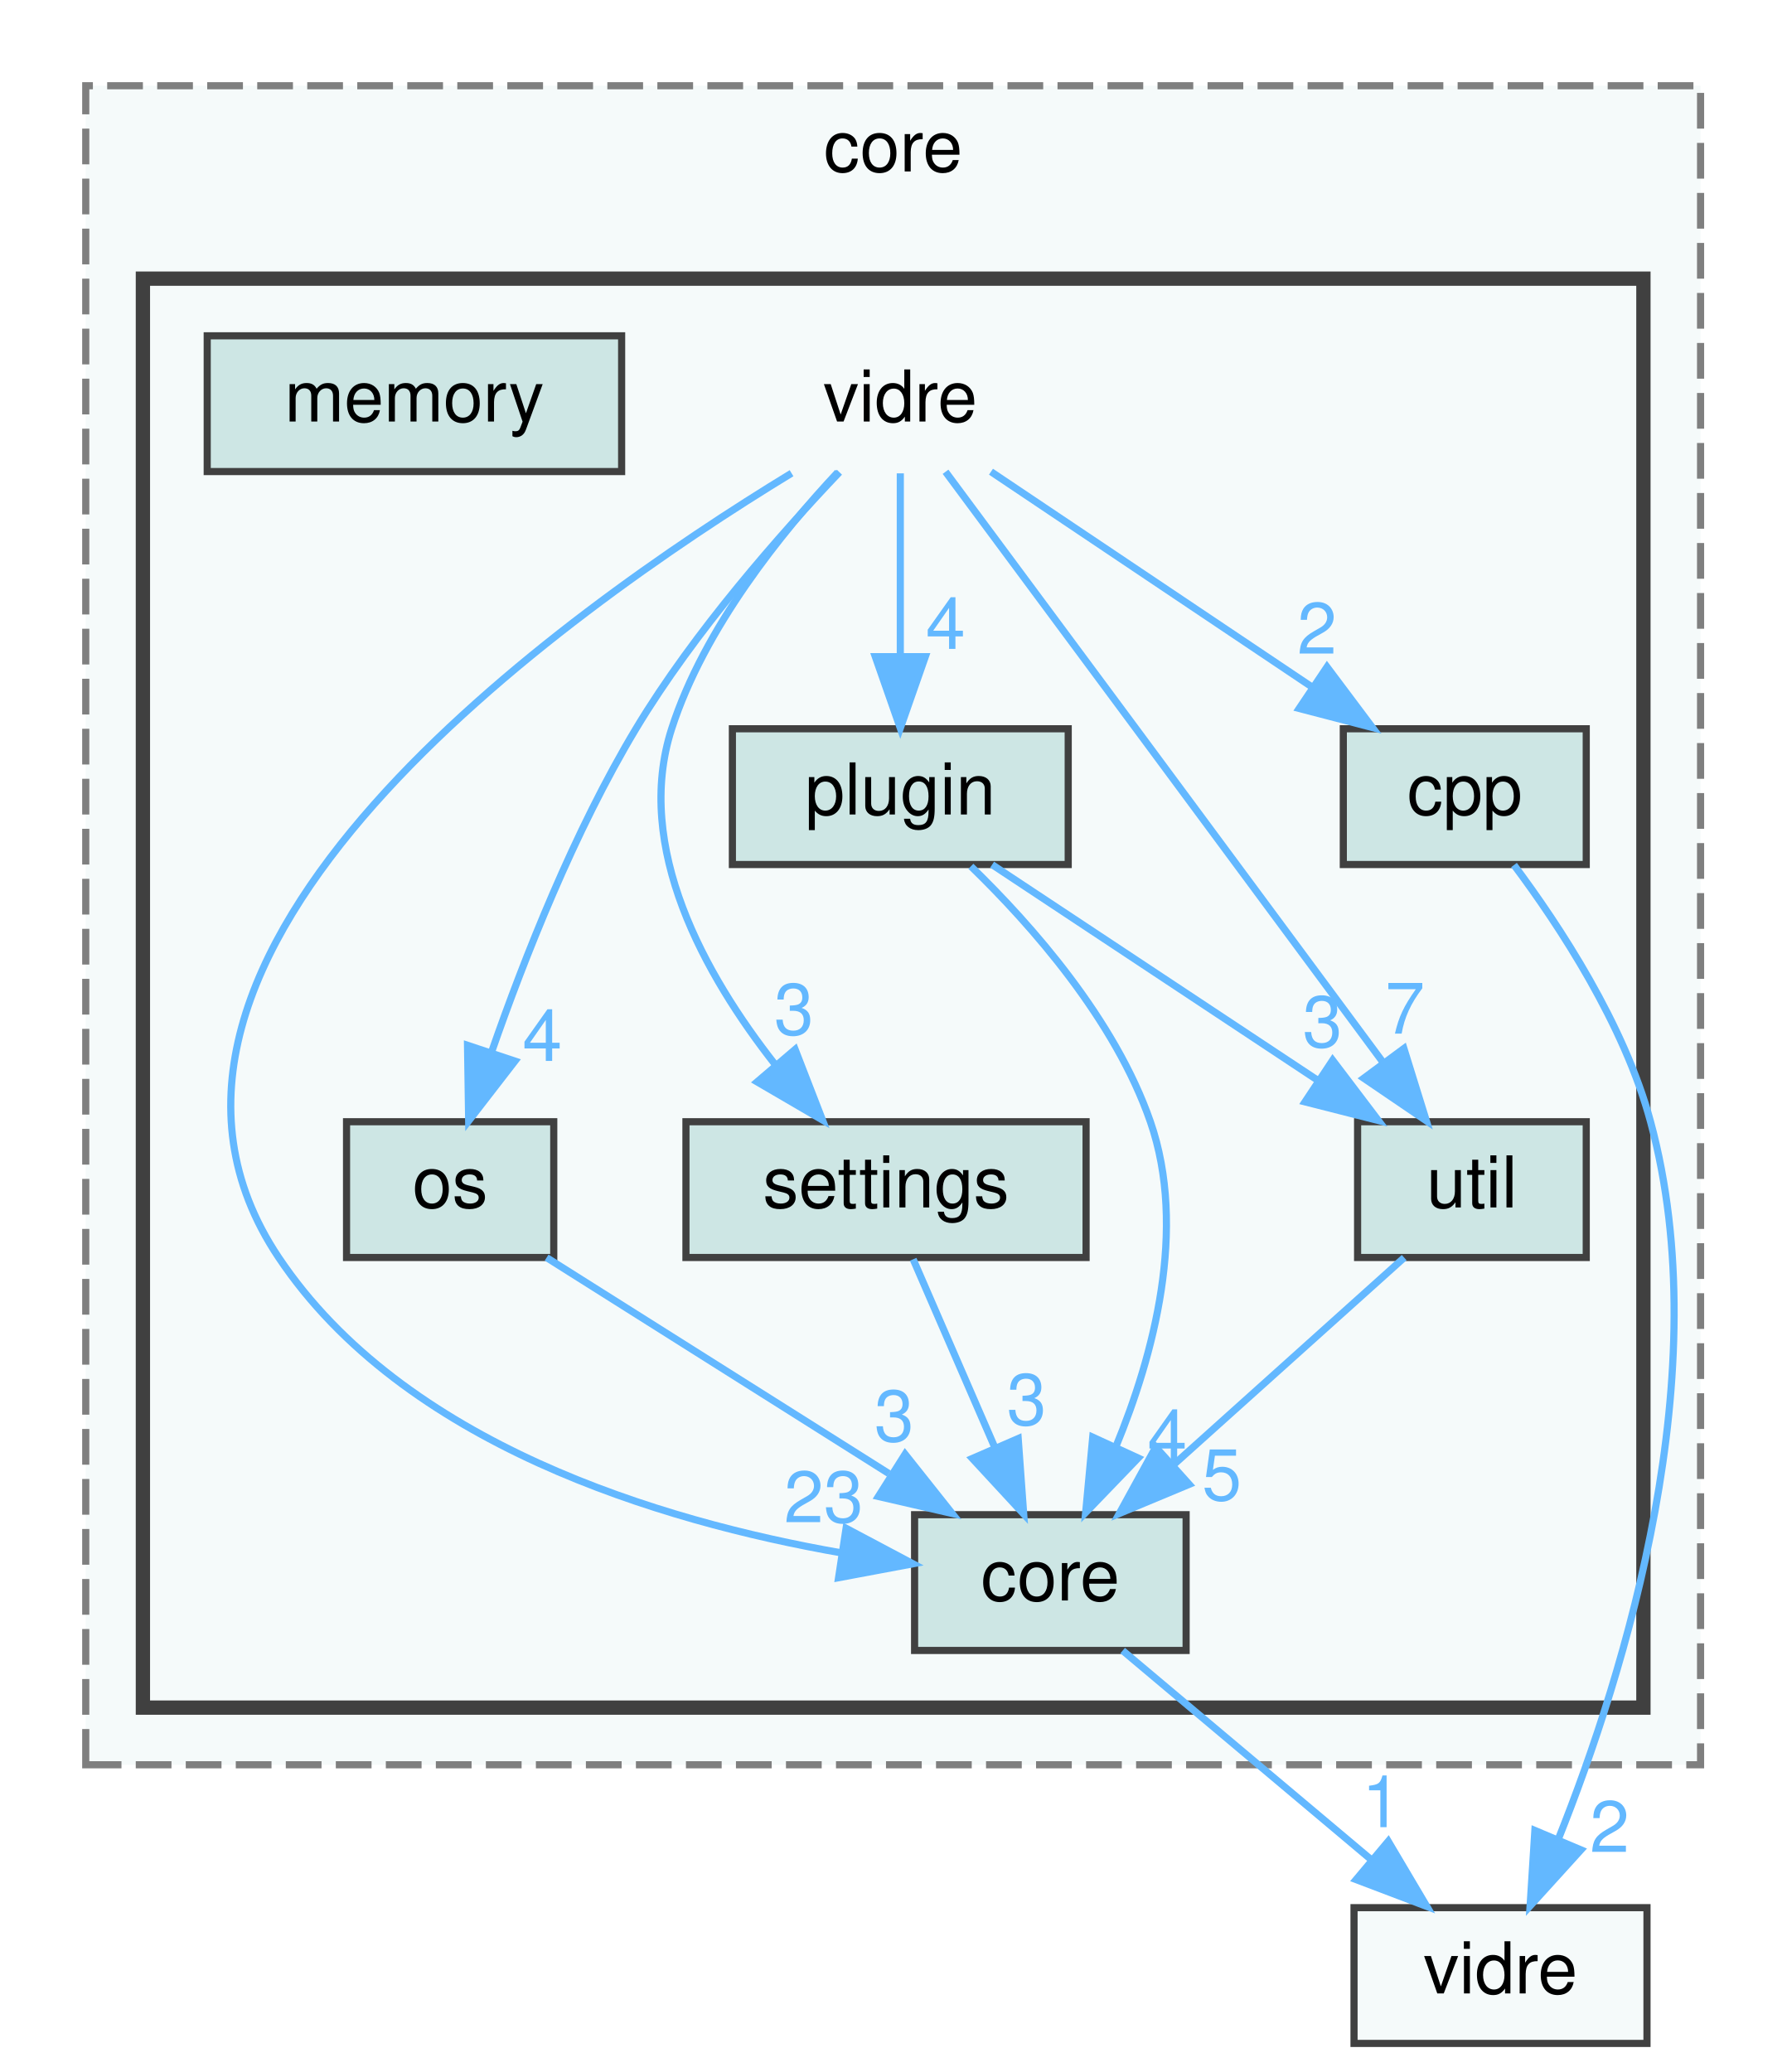
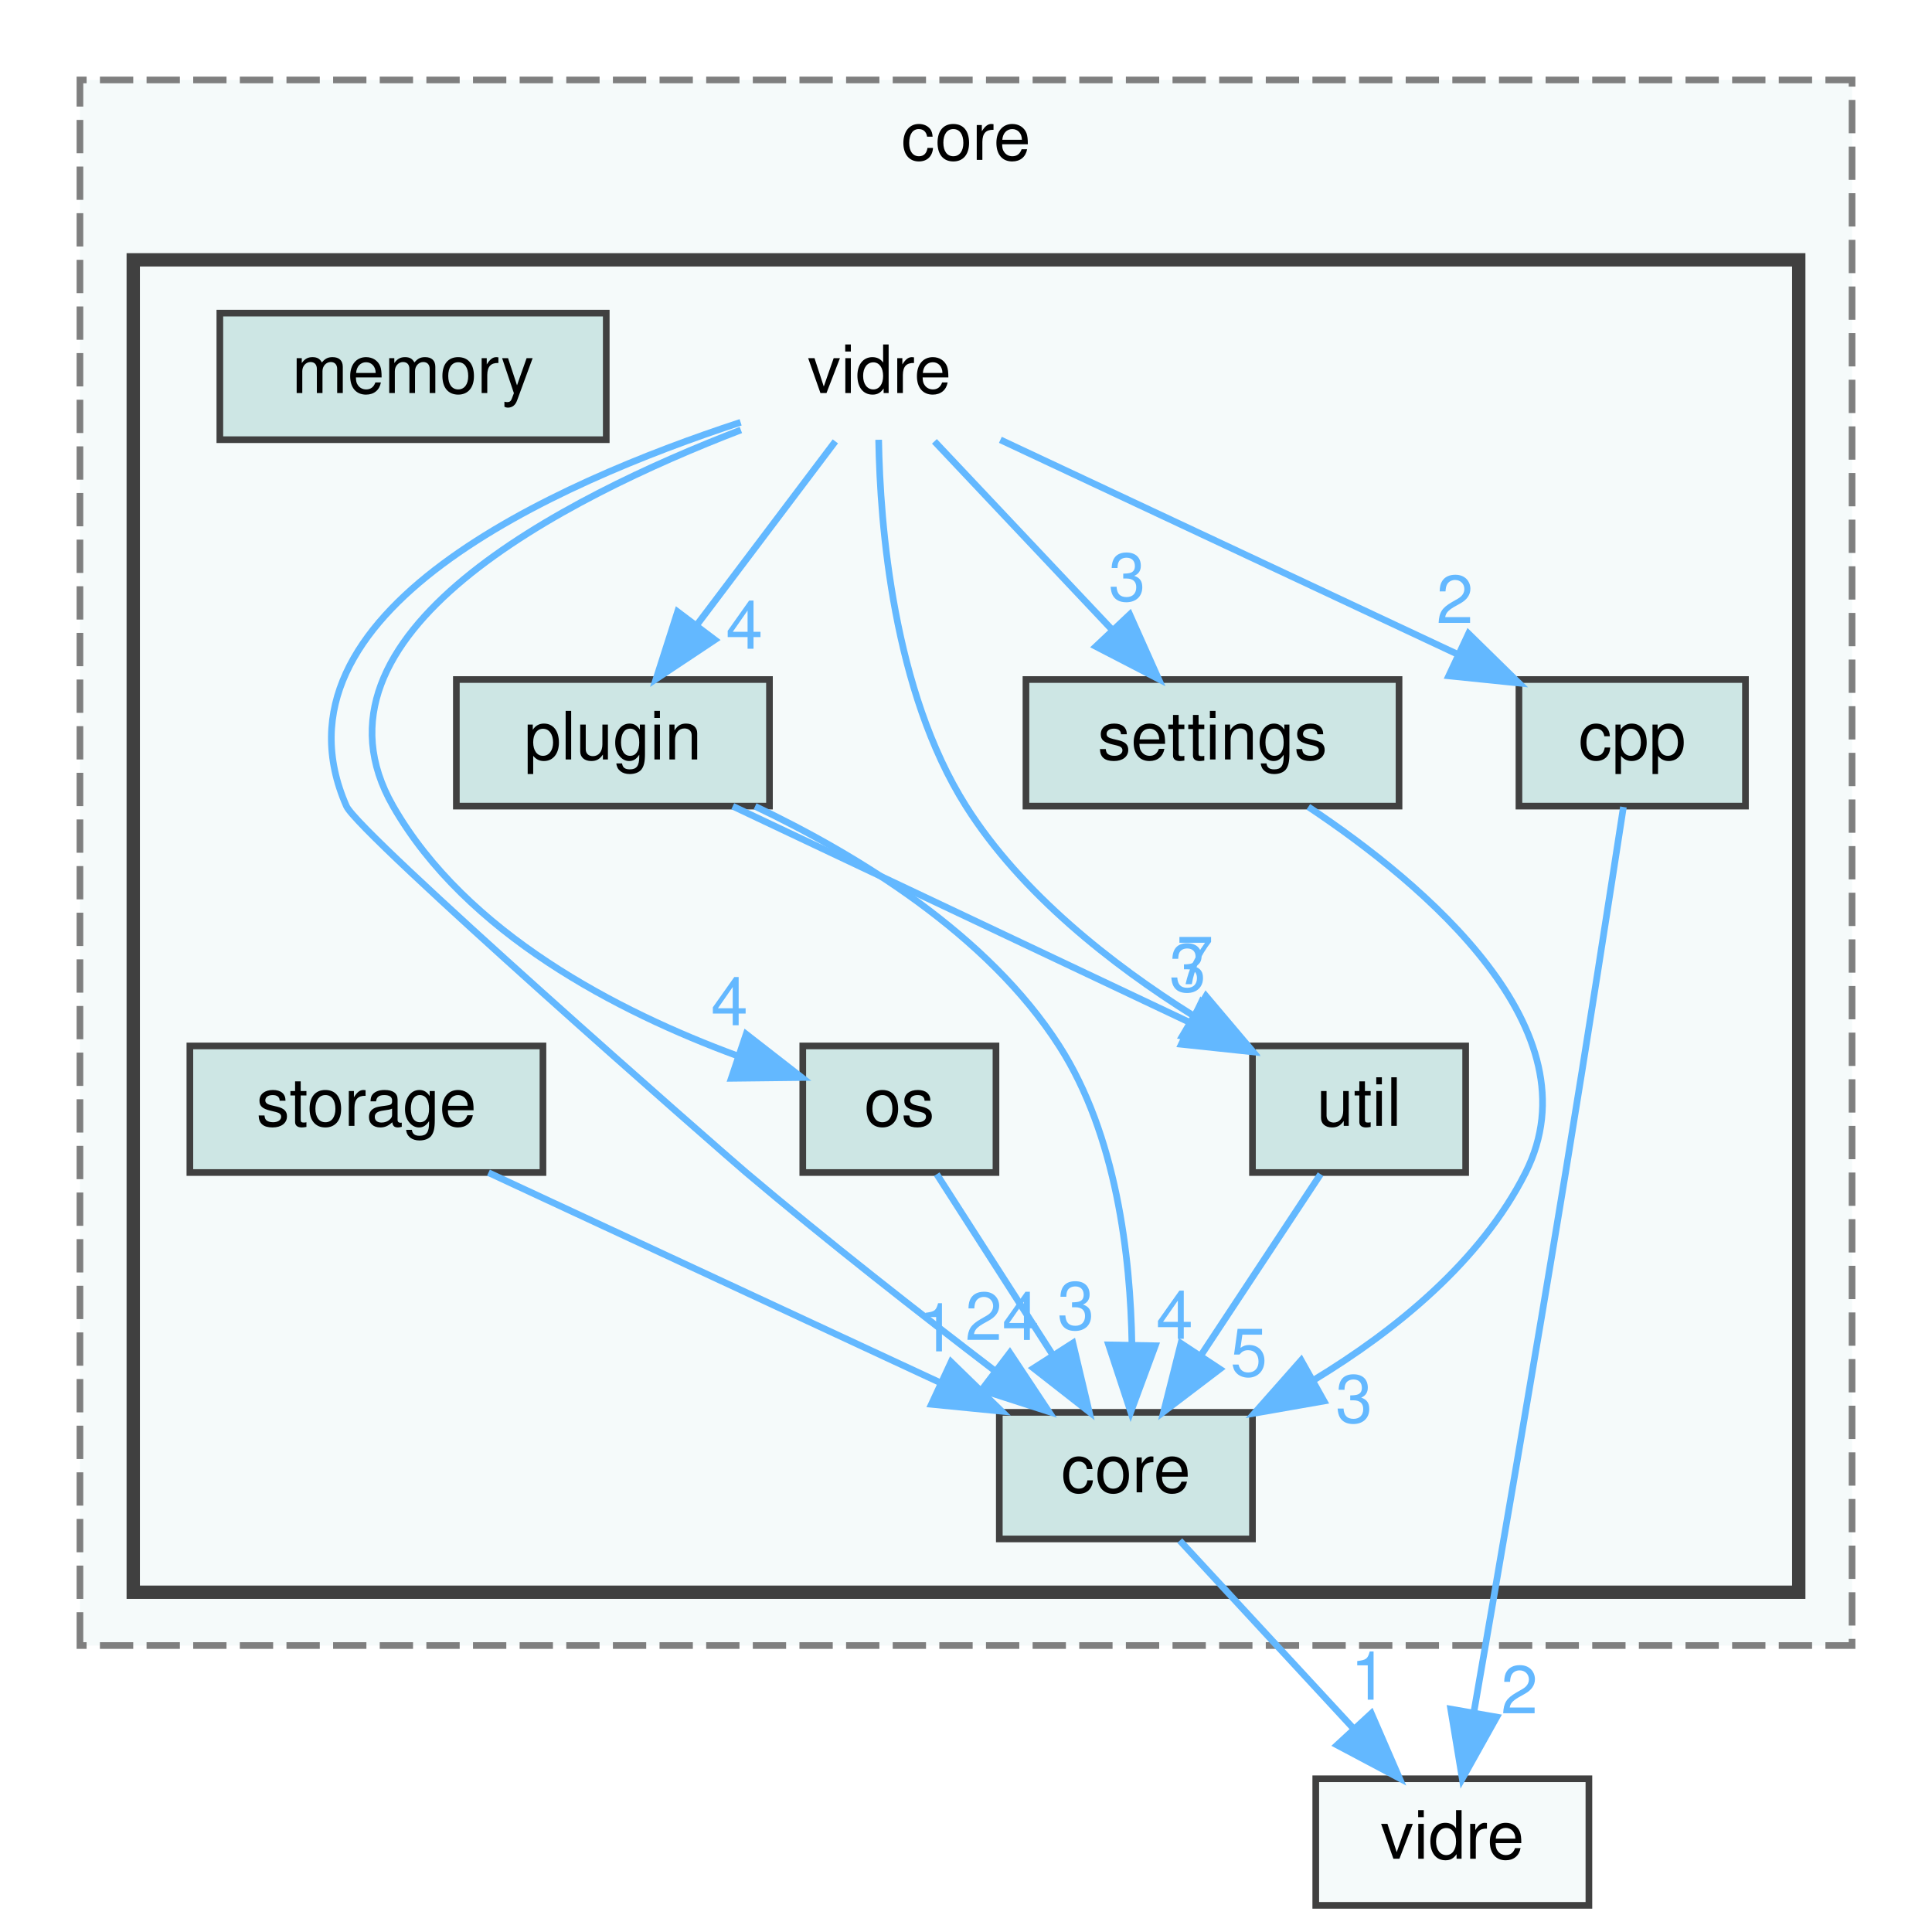
- <svg xmlns="http://www.w3.org/2000/svg" xmlns:xlink="http://www.w3.org/1999/xlink" width="250pt" height="290pt" viewBox="0.00 0.00 250.00 290.00">
+ <svg xmlns="http://www.w3.org/2000/svg" xmlns:xlink="http://www.w3.org/1999/xlink" width="290pt" height="290pt" viewBox="0.00 0.00 290.00 290.00">
  <g id="graph0" class="graph" transform="scale(1 1) rotate(0) translate(4 286)">
    <g id="clust1" class="cluster">
      <g id="a_clust1">
        <a xlink:href="dir_4ccdb3f39e2a0cb7737b4252176ba716.html" target="_top" xlink:title="core">
-           <polygon fill="#f5fafa" stroke="#7f7f7f" stroke-dasharray="5,2" points="8,-39 8,-274 234,-274 234,-39 8,-39" />
-           <text text-anchor="middle" x="121" y="-262" font-family="Helvetica,sans-Serif" font-size="10.00">core</text>
+           <polygon fill="#f5fafa" stroke="#7f7f7f" stroke-dasharray="5,2" points="8,-39 8,-274 274,-274 274,-39 8,-39" />
+           <text text-anchor="middle" x="141" y="-262" font-family="Helvetica,sans-Serif" font-size="10.00">core</text>
        </a>
      </g>
    </g>
    <g id="clust2" class="cluster">
      <g id="a_clust2">
        <a xlink:href="dir_abfbd75b8d5d8fa64115dd5dc04364b4.html" target="_top">
-           <polygon fill="#f5fafa" stroke="#404040" stroke-width="2" points="16,-47 16,-247 226,-247 226,-47 16,-47" />
+           <polygon fill="#f5fafa" stroke="#404040" stroke-width="2" points="16,-47 16,-247 266,-247 266,-47 16,-47" />
        </a>
      </g>
    </g>
    <g id="node1" class="node">
-       <text text-anchor="middle" x="122" y="-227" font-family="Helvetica,sans-Serif" font-size="10.00">vidre</text>
+       <text text-anchor="middle" x="128" y="-227" font-family="Helvetica,sans-Serif" font-size="10.00">vidre</text>
    </g>
    <g id="node2" class="node">
      <g id="a_node2">
        <a xlink:href="dir_8e370ab9a26a8af5049bcb3d6d409da2.html" target="_top" xlink:title="core">
-           <polygon fill="#cde6e4" stroke="#404040" points="162,-74 124,-74 124,-55 162,-55 162,-74" />
-           <text text-anchor="middle" x="143" y="-62" font-family="Helvetica,sans-Serif" font-size="10.00">core</text>
+           <polygon fill="#cde6e4" stroke="#404040" points="184,-74 146,-74 146,-55 184,-55 184,-74" />
+           <text text-anchor="middle" x="165" y="-62" font-family="Helvetica,sans-Serif" font-size="10.00">core</text>
        </a>
      </g>
    </g>
    <g id="edge5" class="edge">
      <g id="a_edge5">
-         <a xlink:href="dir_000035_000007.html" target="_top">
-           <path fill="none" stroke="#63b8ff" d="M106.78,-219.77C74.99,-200.4 6.74,-152.2 35,-110 52.45,-83.93 88.25,-73.12 113.84,-68.64" />
-           <polygon fill="#63b8ff" stroke="#63b8ff" points="114.41,-72.1 123.77,-67.13 113.36,-65.18 114.41,-72.1" />
+         <a xlink:href="dir_000039_000008.html" target="_top">
+           <path fill="none" stroke="#63b8ff" d="M107.17,-222.61C79.42,-213.52 35.22,-194.05 48,-165 49.82,-160.86 104.55,-112.92 108,-110 120.1,-99.76 134.13,-88.8 145.24,-80.31" />
+           <polygon fill="#63b8ff" stroke="#63b8ff" points="147.58,-82.93 153.43,-74.11 143.35,-77.36 147.58,-82.93" />
        </a>
      </g>
      <g id="a_edge5-headlabel">
-         <a xlink:href="dir_000035_000007.html" target="_top" xlink:title="23">
-           <text text-anchor="middle" x="111.28" y="-72.95" font-family="Helvetica,sans-Serif" font-size="10.00" fill="#63b8ff">23</text>
+         <a xlink:href="dir_000039_000008.html" target="_top" xlink:title="24">
+           <text text-anchor="middle" x="146.43" y="-84.87" font-family="Helvetica,sans-Serif" font-size="10.00" fill="#63b8ff">24</text>
        </a>
      </g>
    </g>
    <g id="node3" class="node">
      <g id="a_node3">
        <a xlink:href="dir_6c782e0536217d17fec28f124626a8f3.html" target="_top" xlink:title="cpp">
-           <polygon fill="#cde6e4" stroke="#404040" points="218,-184 184,-184 184,-165 218,-165 218,-184" />
-           <text text-anchor="middle" x="201" y="-172" font-family="Helvetica,sans-Serif" font-size="10.00">cpp</text>
+           <polygon fill="#cde6e4" stroke="#404040" points="258,-184 224,-184 224,-165 258,-165 258,-184" />
+           <text text-anchor="middle" x="241" y="-172" font-family="Helvetica,sans-Serif" font-size="10.00">cpp</text>
        </a>
      </g>
    </g>
    <g id="edge4" class="edge">
      <g id="a_edge4">
-         <a xlink:href="dir_000035_000008.html" target="_top">
-           <path fill="none" stroke="#63b8ff" d="M134.69,-219.98C146.83,-211.84 165.36,-199.41 179.75,-189.76" />
-           <polygon fill="#63b8ff" stroke="#63b8ff" points="181.72,-192.65 188.08,-184.17 177.82,-186.84 181.72,-192.65" />
+         <a xlink:href="dir_000039_000009.html" target="_top">
+           <path fill="none" stroke="#63b8ff" d="M146.16,-219.98C164.68,-211.29 193.63,-197.72 214.67,-187.85" />
+           <polygon fill="#63b8ff" stroke="#63b8ff" points="216.43,-190.89 224,-183.47 213.46,-184.55 216.43,-190.89" />
        </a>
      </g>
      <g id="a_edge4-headlabel">
-         <a xlink:href="dir_000035_000008.html" target="_top" xlink:title="2">
-           <text text-anchor="middle" x="180.32" y="-194.51" font-family="Helvetica,sans-Serif" font-size="10.00" fill="#63b8ff">2</text>
+         <a xlink:href="dir_000039_000009.html" target="_top" xlink:title="2">
+           <text text-anchor="middle" x="214.38" y="-192.49" font-family="Helvetica,sans-Serif" font-size="10.00" fill="#63b8ff">2</text>
        </a>
      </g>
    </g>
    <g id="node5" class="node">
      <g id="a_node5">
        <a xlink:href="dir_a7925f9e5d918c39e014db8ed7a835ab.html" target="_top" xlink:title="os">
-           <polygon fill="#cde6e4" stroke="#404040" points="73.5,-129 44.5,-129 44.5,-110 73.5,-110 73.5,-129" />
-           <text text-anchor="middle" x="59" y="-117" font-family="Helvetica,sans-Serif" font-size="10.00">os</text>
+           <polygon fill="#cde6e4" stroke="#404040" points="145.5,-129 116.5,-129 116.5,-110 145.5,-110 145.5,-129" />
+           <text text-anchor="middle" x="131" y="-117" font-family="Helvetica,sans-Serif" font-size="10.00">os</text>
        </a>
      </g>
    </g>
    <g id="edge6" class="edge">
      <g id="a_edge6">
-         <a xlink:href="dir_000035_000024.html" target="_top">
-           <path fill="none" stroke="#63b8ff" d="M113.48,-219.91C105.35,-211.37 93.18,-197.61 85,-184 76.37,-169.64 69.38,-151.9 64.82,-138.82" />
-           <polygon fill="#63b8ff" stroke="#63b8ff" points="68.07,-137.49 61.59,-129.11 61.43,-139.7 68.07,-137.49" />
+         <a xlink:href="dir_000039_000025.html" target="_top">
+           <path fill="none" stroke="#63b8ff" d="M107.21,-221.46C80.77,-211.28 40.21,-190.79 55,-165 66,-145.82 88.82,-134.11 106.6,-127.55" />
+           <polygon fill="#63b8ff" stroke="#63b8ff" points="108,-130.77 116.36,-124.26 105.77,-124.14 108,-130.77" />
        </a>
      </g>
      <g id="a_edge6-headlabel">
-         <a xlink:href="dir_000035_000024.html" target="_top" xlink:title="4">
-           <text text-anchor="middle" x="71.9" y="-137.51" font-family="Helvetica,sans-Serif" font-size="10.00" fill="#63b8ff">4</text>
+         <a xlink:href="dir_000039_000025.html" target="_top" xlink:title="4">
+           <text text-anchor="middle" x="105.5" y="-132.11" font-family="Helvetica,sans-Serif" font-size="10.00" fill="#63b8ff">4</text>
        </a>
      </g>
    </g>
    <g id="node6" class="node">
      <g id="a_node6">
        <a xlink:href="dir_3eff881f0c3c450464bad0d99963a35a.html" target="_top" xlink:title="plugin">
-           <polygon fill="#cde6e4" stroke="#404040" points="145.5,-184 98.5,-184 98.5,-165 145.5,-165 145.5,-184" />
-           <text text-anchor="middle" x="122" y="-172" font-family="Helvetica,sans-Serif" font-size="10.00">plugin</text>
+           <polygon fill="#cde6e4" stroke="#404040" points="111.5,-184 64.5,-184 64.5,-165 111.5,-165 111.5,-184" />
+           <text text-anchor="middle" x="88" y="-172" font-family="Helvetica,sans-Serif" font-size="10.00">plugin</text>
        </a>
      </g>
    </g>
    <g id="edge1" class="edge">
      <g id="a_edge1">
-         <a xlink:href="dir_000035_000026.html" target="_top">
-           <path fill="none" stroke="#63b8ff" d="M122,-219.75C122,-212.8 122,-202.85 122,-194.13" />
-           <polygon fill="#63b8ff" stroke="#63b8ff" points="125.5,-194.09 122,-184.09 118.5,-194.09 125.5,-194.09" />
+         <a xlink:href="dir_000039_000027.html" target="_top">
+           <path fill="none" stroke="#63b8ff" d="M121.39,-219.75C115.74,-212.26 107.46,-201.28 100.55,-192.13" />
+           <polygon fill="#63b8ff" stroke="#63b8ff" points="103.3,-189.96 94.48,-184.09 97.71,-194.18 103.3,-189.96" />
        </a>
      </g>
      <g id="a_edge1-headlabel">
-         <a xlink:href="dir_000035_000026.html" target="_top" xlink:title="4">
-           <text text-anchor="middle" x="128.34" y="-195.18" font-family="Helvetica,sans-Serif" font-size="10.00" fill="#63b8ff">4</text>
+         <a xlink:href="dir_000039_000027.html" target="_top" xlink:title="4">
+           <text text-anchor="middle" x="107.73" y="-188.62" font-family="Helvetica,sans-Serif" font-size="10.00" fill="#63b8ff">4</text>
        </a>
      </g>
    </g>
    <g id="node7" class="node">
      <g id="a_node7">
        <a xlink:href="dir_6befe78a6c2dbaa93ec40d521d837f32.html" target="_top" xlink:title="settings">
-           <polygon fill="#cde6e4" stroke="#404040" points="148,-129 92,-129 92,-110 148,-110 148,-129" />
-           <text text-anchor="middle" x="120" y="-117" font-family="Helvetica,sans-Serif" font-size="10.00">settings</text>
+           <polygon fill="#cde6e4" stroke="#404040" points="206,-184 150,-184 150,-165 206,-165 206,-184" />
+           <text text-anchor="middle" x="178" y="-172" font-family="Helvetica,sans-Serif" font-size="10.00">settings</text>
        </a>
      </g>
    </g>
    <g id="edge3" class="edge">
      <g id="a_edge3">
-         <a xlink:href="dir_000035_000029.html" target="_top">
-           <path fill="none" stroke="#63b8ff" d="M113.25,-219.9C105.44,-211.56 94.55,-198.13 90,-184 84.65,-167.4 94.64,-149.54 104.5,-136.99" />
-           <polygon fill="#63b8ff" stroke="#63b8ff" points="107.28,-139.12 111.11,-129.24 101.96,-134.58 107.28,-139.12" />
+         <a xlink:href="dir_000039_000030.html" target="_top">
+           <path fill="none" stroke="#63b8ff" d="M136.26,-219.75C143.46,-212.11 154.11,-200.82 162.85,-191.56" />
+           <polygon fill="#63b8ff" stroke="#63b8ff" points="165.58,-193.76 169.9,-184.09 160.49,-188.96 165.58,-193.76" />
        </a>
      </g>
      <g id="a_edge3-headlabel">
-         <a xlink:href="dir_000035_000029.html" target="_top" xlink:title="3">
-           <text text-anchor="middle" x="107.11" y="-141.2" font-family="Helvetica,sans-Serif" font-size="10.00" fill="#63b8ff">3</text>
-         </a>
-       </g>
-     </g>
-     <g id="node8" class="node">
-       <g id="a_node8">
+         <a xlink:href="dir_000039_000030.html" target="_top" xlink:title="3">
+           <text text-anchor="middle" x="165.18" y="-195.83" font-family="Helvetica,sans-Serif" font-size="10.00" fill="#63b8ff">3</text>
+         </a>
+       </g>
+     </g>
+     <g id="node9" class="node">
+       <g id="a_node9">
        <a xlink:href="dir_44dda3653d8ed495fb138f7de47cfc57.html" target="_top" xlink:title="util">
-           <polygon fill="#cde6e4" stroke="#404040" points="218,-129 186,-129 186,-110 218,-110 218,-129" />
-           <text text-anchor="middle" x="202" y="-117" font-family="Helvetica,sans-Serif" font-size="10.00">util</text>
+           <polygon fill="#cde6e4" stroke="#404040" points="216,-129 184,-129 184,-110 216,-110 216,-129" />
+           <text text-anchor="middle" x="200" y="-117" font-family="Helvetica,sans-Serif" font-size="10.00">util</text>
        </a>
      </g>
    </g>
    <g id="edge2" class="edge">
      <g id="a_edge2">
-         <a xlink:href="dir_000035_000032.html" target="_top">
-           <path fill="none" stroke="#63b8ff" d="M128.33,-219.97C134.97,-211.01 145.72,-196.52 155,-184 166.69,-168.21 180.02,-150.21 189.48,-137.42" />
-           <polygon fill="#63b8ff" stroke="#63b8ff" points="192.48,-139.25 195.62,-129.13 186.86,-135.09 192.48,-139.25" />
+         <a xlink:href="dir_000039_000036.html" target="_top">
+           <path fill="none" stroke="#63b8ff" d="M127.89,-219.99C128.11,-207.11 130.06,-182.32 141,-165 149.3,-151.86 162.95,-141.19 175.04,-133.6" />
+           <polygon fill="#63b8ff" stroke="#63b8ff" points="177.02,-136.49 183.86,-128.4 173.46,-130.46 177.02,-136.49" />
        </a>
      </g>
      <g id="a_edge2-headlabel">
-         <a xlink:href="dir_000035_000032.html" target="_top" xlink:title="7">
-           <text text-anchor="middle" x="192.63" y="-141.33" font-family="Helvetica,sans-Serif" font-size="10.00" fill="#63b8ff">7</text>
-         </a>
-       </g>
-     </g>
-     <g id="node9" class="node">
-       <g id="a_node9">
+         <a xlink:href="dir_000039_000036.html" target="_top" xlink:title="7">
+           <text text-anchor="middle" x="175.36" y="-138.27" font-family="Helvetica,sans-Serif" font-size="10.00" fill="#63b8ff">7</text>
+         </a>
+       </g>
+     </g>
+     <g id="node10" class="node">
+       <g id="a_node10">
        <a xlink:href="dir_ddb180b1b706da902332ef6e99c640a4.html" target="_top" xlink:title="vidre">
-           <polygon fill="#f5fafa" stroke="#404040" points="226.5,-19 185.5,-19 185.5,0 226.5,0 226.5,-19" />
-           <text text-anchor="middle" x="206" y="-7" font-family="Helvetica,sans-Serif" font-size="10.00">vidre</text>
+           <polygon fill="#f5fafa" stroke="#404040" points="234.5,-19 193.5,-19 193.5,0 234.5,0 234.5,-19" />
+           <text text-anchor="middle" x="214" y="-7" font-family="Helvetica,sans-Serif" font-size="10.00">vidre</text>
        </a>
      </g>
    </g>
    <g id="edge7" class="edge">
      <g id="a_edge7">
-         <a xlink:href="dir_000007_000038.html" target="_top">
-           <path fill="none" stroke="#63b8ff" d="M153.12,-54.98C162.44,-47.15 176.47,-35.34 187.74,-25.86" />
-           <polygon fill="#63b8ff" stroke="#63b8ff" points="190.29,-28.29 195.69,-19.17 185.79,-22.93 190.29,-28.29" />
+         <a xlink:href="dir_000008_000043.html" target="_top">
+           <path fill="none" stroke="#63b8ff" d="M173.09,-54.75C180.16,-47.11 190.59,-35.82 199.15,-26.56" />
+           <polygon fill="#63b8ff" stroke="#63b8ff" points="201.84,-28.81 206.06,-19.09 196.7,-24.06 201.84,-28.81" />
        </a>
      </g>
      <g id="a_edge7-headlabel">
-         <a xlink:href="dir_000007_000038.html" target="_top" xlink:title="1">
-           <text text-anchor="middle" x="189.37" y="-30.27" font-family="Helvetica,sans-Serif" font-size="10.00" fill="#63b8ff">1</text>
+         <a xlink:href="dir_000008_000043.html" target="_top" xlink:title="1">
+           <text text-anchor="middle" x="201.49" y="-30.87" font-family="Helvetica,sans-Serif" font-size="10.00" fill="#63b8ff">1</text>
        </a>
      </g>
    </g>
    <g id="edge8" class="edge">
      <g id="a_edge8">
-         <a xlink:href="dir_000008_000038.html" target="_top">
-           <path fill="none" stroke="#63b8ff" d="M207.89,-164.93C214.27,-156.4 223.31,-142.65 227,-129 236.47,-94.02 223.47,-52.05 214.1,-28.61" />
-           <polygon fill="#63b8ff" stroke="#63b8ff" points="217.26,-27.09 210.14,-19.24 210.81,-29.81 217.26,-27.09" />
+         <a xlink:href="dir_000009_000043.html" target="_top">
+           <path fill="none" stroke="#63b8ff" d="M239.68,-164.87C237.8,-152.65 234.22,-129.6 231,-110 226.35,-81.68 220.69,-48.87 217.22,-28.91" />
+           <polygon fill="#63b8ff" stroke="#63b8ff" points="220.66,-28.26 215.49,-19.01 213.76,-29.46 220.66,-28.26" />
        </a>
      </g>
      <g id="a_edge8-headlabel">
-         <a xlink:href="dir_000008_000038.html" target="_top" xlink:title="2">
-           <text text-anchor="middle" x="221.27" y="-26.8" font-family="Helvetica,sans-Serif" font-size="10.00" fill="#63b8ff">2</text>
+         <a xlink:href="dir_000009_000043.html" target="_top" xlink:title="2">
+           <text text-anchor="middle" x="224.07" y="-28.82" font-family="Helvetica,sans-Serif" font-size="10.00" fill="#63b8ff">2</text>
        </a>
      </g>
    </g>
    <g id="node4" class="node">
      <g id="a_node4">
        <a xlink:href="dir_1a140db7d5483bfb1f314e96cf45261d.html" target="_top" xlink:title="memory">
-           <polygon fill="#cde6e4" stroke="#404040" points="83,-239 25,-239 25,-220 83,-220 83,-239" />
-           <text text-anchor="middle" x="54" y="-227" font-family="Helvetica,sans-Serif" font-size="10.00">memory</text>
+           <polygon fill="#cde6e4" stroke="#404040" points="87,-239 29,-239 29,-220 87,-220 87,-239" />
+           <text text-anchor="middle" x="58" y="-227" font-family="Helvetica,sans-Serif" font-size="10.00">memory</text>
        </a>
      </g>
    </g>
    <g id="edge9" class="edge">
      <g id="a_edge9">
-         <a xlink:href="dir_000024_000007.html" target="_top">
-           <path fill="none" stroke="#63b8ff" d="M72.5,-109.98C85.4,-101.84 105.1,-89.41 120.4,-79.76" />
-           <polygon fill="#63b8ff" stroke="#63b8ff" points="122.67,-82.47 129.26,-74.17 118.93,-76.55 122.67,-82.47" />
+         <a xlink:href="dir_000025_000008.html" target="_top">
+           <path fill="none" stroke="#63b8ff" d="M136.61,-109.75C141.32,-102.42 148.17,-91.73 153.97,-82.7" />
+           <polygon fill="#63b8ff" stroke="#63b8ff" points="157.04,-84.4 159.49,-74.09 151.14,-80.62 157.04,-84.4" />
        </a>
      </g>
      <g id="a_edge9-headlabel">
-         <a xlink:href="dir_000024_000007.html" target="_top" xlink:title="3">
-           <text text-anchor="middle" x="121.14" y="-84.29" font-family="Helvetica,sans-Serif" font-size="10.00" fill="#63b8ff">3</text>
+         <a xlink:href="dir_000025_000008.html" target="_top" xlink:title="3">
+           <text text-anchor="middle" x="157.49" y="-86.45" font-family="Helvetica,sans-Serif" font-size="10.00" fill="#63b8ff">3</text>
        </a>
      </g>
    </g>
    <g id="edge11" class="edge">
      <g id="a_edge11">
-         <a xlink:href="dir_000026_000007.html" target="_top">
-           <path fill="none" stroke="#63b8ff" d="M131.88,-164.75C140.39,-156.5 152.05,-143.3 157,-129 162.19,-114.02 157.47,-96.36 152.15,-83.47" />
-           <polygon fill="#63b8ff" stroke="#63b8ff" points="155.29,-81.93 147.94,-74.3 148.93,-84.85 155.29,-81.93" />
+         <a xlink:href="dir_000027_000008.html" target="_top">
+           <path fill="none" stroke="#63b8ff" d="M109.34,-164.97C124.58,-157.72 144.22,-145.81 155,-129 163.57,-115.64 165.7,-97.53 165.91,-84.07" />
+           <polygon fill="#63b8ff" stroke="#63b8ff" points="169.41,-84 165.73,-74.06 162.41,-84.13 169.41,-84" />
        </a>
      </g>
      <g id="a_edge11-headlabel">
-         <a xlink:href="dir_000026_000007.html" target="_top" xlink:title="4">
-           <text text-anchor="middle" x="159.37" y="-81.51" font-family="Helvetica,sans-Serif" font-size="10.00" fill="#63b8ff">4</text>
+         <a xlink:href="dir_000027_000008.html" target="_top" xlink:title="4">
+           <text text-anchor="middle" x="172.31" y="-85.04" font-family="Helvetica,sans-Serif" font-size="10.00" fill="#63b8ff">4</text>
        </a>
      </g>
    </g>
    <g id="edge10" class="edge">
      <g id="a_edge10">
-         <a xlink:href="dir_000026_000032.html" target="_top">
-           <path fill="none" stroke="#63b8ff" d="M134.85,-164.98C147.14,-156.84 165.91,-144.41 180.48,-134.76" />
-           <polygon fill="#63b8ff" stroke="#63b8ff" points="182.51,-137.61 188.91,-129.17 178.64,-131.78 182.51,-137.61" />
+         <a xlink:href="dir_000027_000036.html" target="_top">
+           <path fill="none" stroke="#63b8ff" d="M105.99,-164.98C124.57,-156.19 153.71,-142.4 174.63,-132.51" />
+           <polygon fill="#63b8ff" stroke="#63b8ff" points="176.33,-135.58 183.87,-128.13 173.33,-129.25 176.33,-135.58" />
        </a>
      </g>
      <g id="a_edge10-headlabel">
-         <a xlink:href="dir_000026_000032.html" target="_top" xlink:title="3">
-           <text text-anchor="middle" x="181.08" y="-139.46" font-family="Helvetica,sans-Serif" font-size="10.00" fill="#63b8ff">3</text>
+         <a xlink:href="dir_000027_000036.html" target="_top" xlink:title="3">
+           <text text-anchor="middle" x="174.29" y="-137.18" font-family="Helvetica,sans-Serif" font-size="10.00" fill="#63b8ff">3</text>
        </a>
      </g>
    </g>
    <g id="edge12" class="edge">
      <g id="a_edge12">
-         <a xlink:href="dir_000029_000007.html" target="_top">
-           <path fill="none" stroke="#63b8ff" d="M123.8,-109.75C126.91,-102.57 131.42,-92.18 135.29,-83.27" />
-           <polygon fill="#63b8ff" stroke="#63b8ff" points="138.5,-84.66 139.27,-74.09 132.08,-81.87 138.5,-84.66" />
+         <a xlink:href="dir_000030_000008.html" target="_top">
+           <path fill="none" stroke="#63b8ff" d="M192.38,-164.89C209.87,-153.24 235.79,-131.44 225,-110 218.26,-96.61 205.38,-86.25 193.28,-78.9" />
+           <polygon fill="#63b8ff" stroke="#63b8ff" points="194.73,-75.7 184.29,-73.87 191.31,-81.81 194.73,-75.7" />
        </a>
      </g>
      <g id="a_edge12-headlabel">
-         <a xlink:href="dir_000029_000007.html" target="_top" xlink:title="3">
-           <text text-anchor="middle" x="139.68" y="-86.58" font-family="Helvetica,sans-Serif" font-size="10.00" fill="#63b8ff">3</text>
+         <a xlink:href="dir_000030_000008.html" target="_top" xlink:title="3">
+           <text text-anchor="middle" x="199.25" y="-72.48" font-family="Helvetica,sans-Serif" font-size="10.00" fill="#63b8ff">3</text>
+         </a>
+       </g>
+     </g>
+     <g id="node8" class="node">
+       <g id="a_node8">
+         <a xlink:href="dir_43696e9230b71dbdcf64b2d56c385572.html" target="_top" xlink:title="storage">
+           <polygon fill="#cde6e4" stroke="#404040" points="77.5,-129 24.5,-129 24.5,-110 77.5,-110 77.5,-129" />
+           <text text-anchor="middle" x="51" y="-117" font-family="Helvetica,sans-Serif" font-size="10.00">storage</text>
        </a>
      </g>
    </g>
    <g id="edge13" class="edge">
      <g id="a_edge13">
-         <a xlink:href="dir_000032_000007.html" target="_top">
-           <path fill="none" stroke="#63b8ff" d="M192.52,-109.98C183.8,-102.15 170.66,-90.34 160.1,-80.86" />
-           <polygon fill="#63b8ff" stroke="#63b8ff" points="162.43,-78.25 152.65,-74.17 157.75,-83.46 162.43,-78.25" />
+         <a xlink:href="dir_000031_000008.html" target="_top">
+           <path fill="none" stroke="#63b8ff" d="M69.32,-109.98C87.66,-101.46 116.11,-88.23 137.23,-78.41" />
+           <polygon fill="#63b8ff" stroke="#63b8ff" points="138.76,-81.56 146.35,-74.17 135.81,-75.21 138.76,-81.56" />
        </a>
      </g>
      <g id="a_edge13-headlabel">
-         <a xlink:href="dir_000032_000007.html" target="_top" xlink:title="5">
-           <text text-anchor="middle" x="167" y="-76.04" font-family="Helvetica,sans-Serif" font-size="10.00" fill="#63b8ff">5</text>
+         <a xlink:href="dir_000031_000008.html" target="_top" xlink:title="1">
+           <text text-anchor="middle" x="136.7" y="-83.15" font-family="Helvetica,sans-Serif" font-size="10.00" fill="#63b8ff">1</text>
+         </a>
+       </g>
+     </g>
+     <g id="edge14" class="edge">
+       <g id="a_edge14">
+         <a xlink:href="dir_000036_000008.html" target="_top">
+           <path fill="none" stroke="#63b8ff" d="M194.22,-109.75C189.38,-102.42 182.32,-91.73 176.36,-82.7" />
+           <polygon fill="#63b8ff" stroke="#63b8ff" points="179.1,-80.5 170.67,-74.09 173.26,-84.36 179.1,-80.5" />
+         </a>
+       </g>
+       <g id="a_edge14-headlabel">
+         <a xlink:href="dir_000036_000008.html" target="_top" xlink:title="5">
+           <text text-anchor="middle" x="183.45" y="-79.44" font-family="Helvetica,sans-Serif" font-size="10.00" fill="#63b8ff">5</text>
        </a>
      </g>
    </g>
  </g>
</svg>
